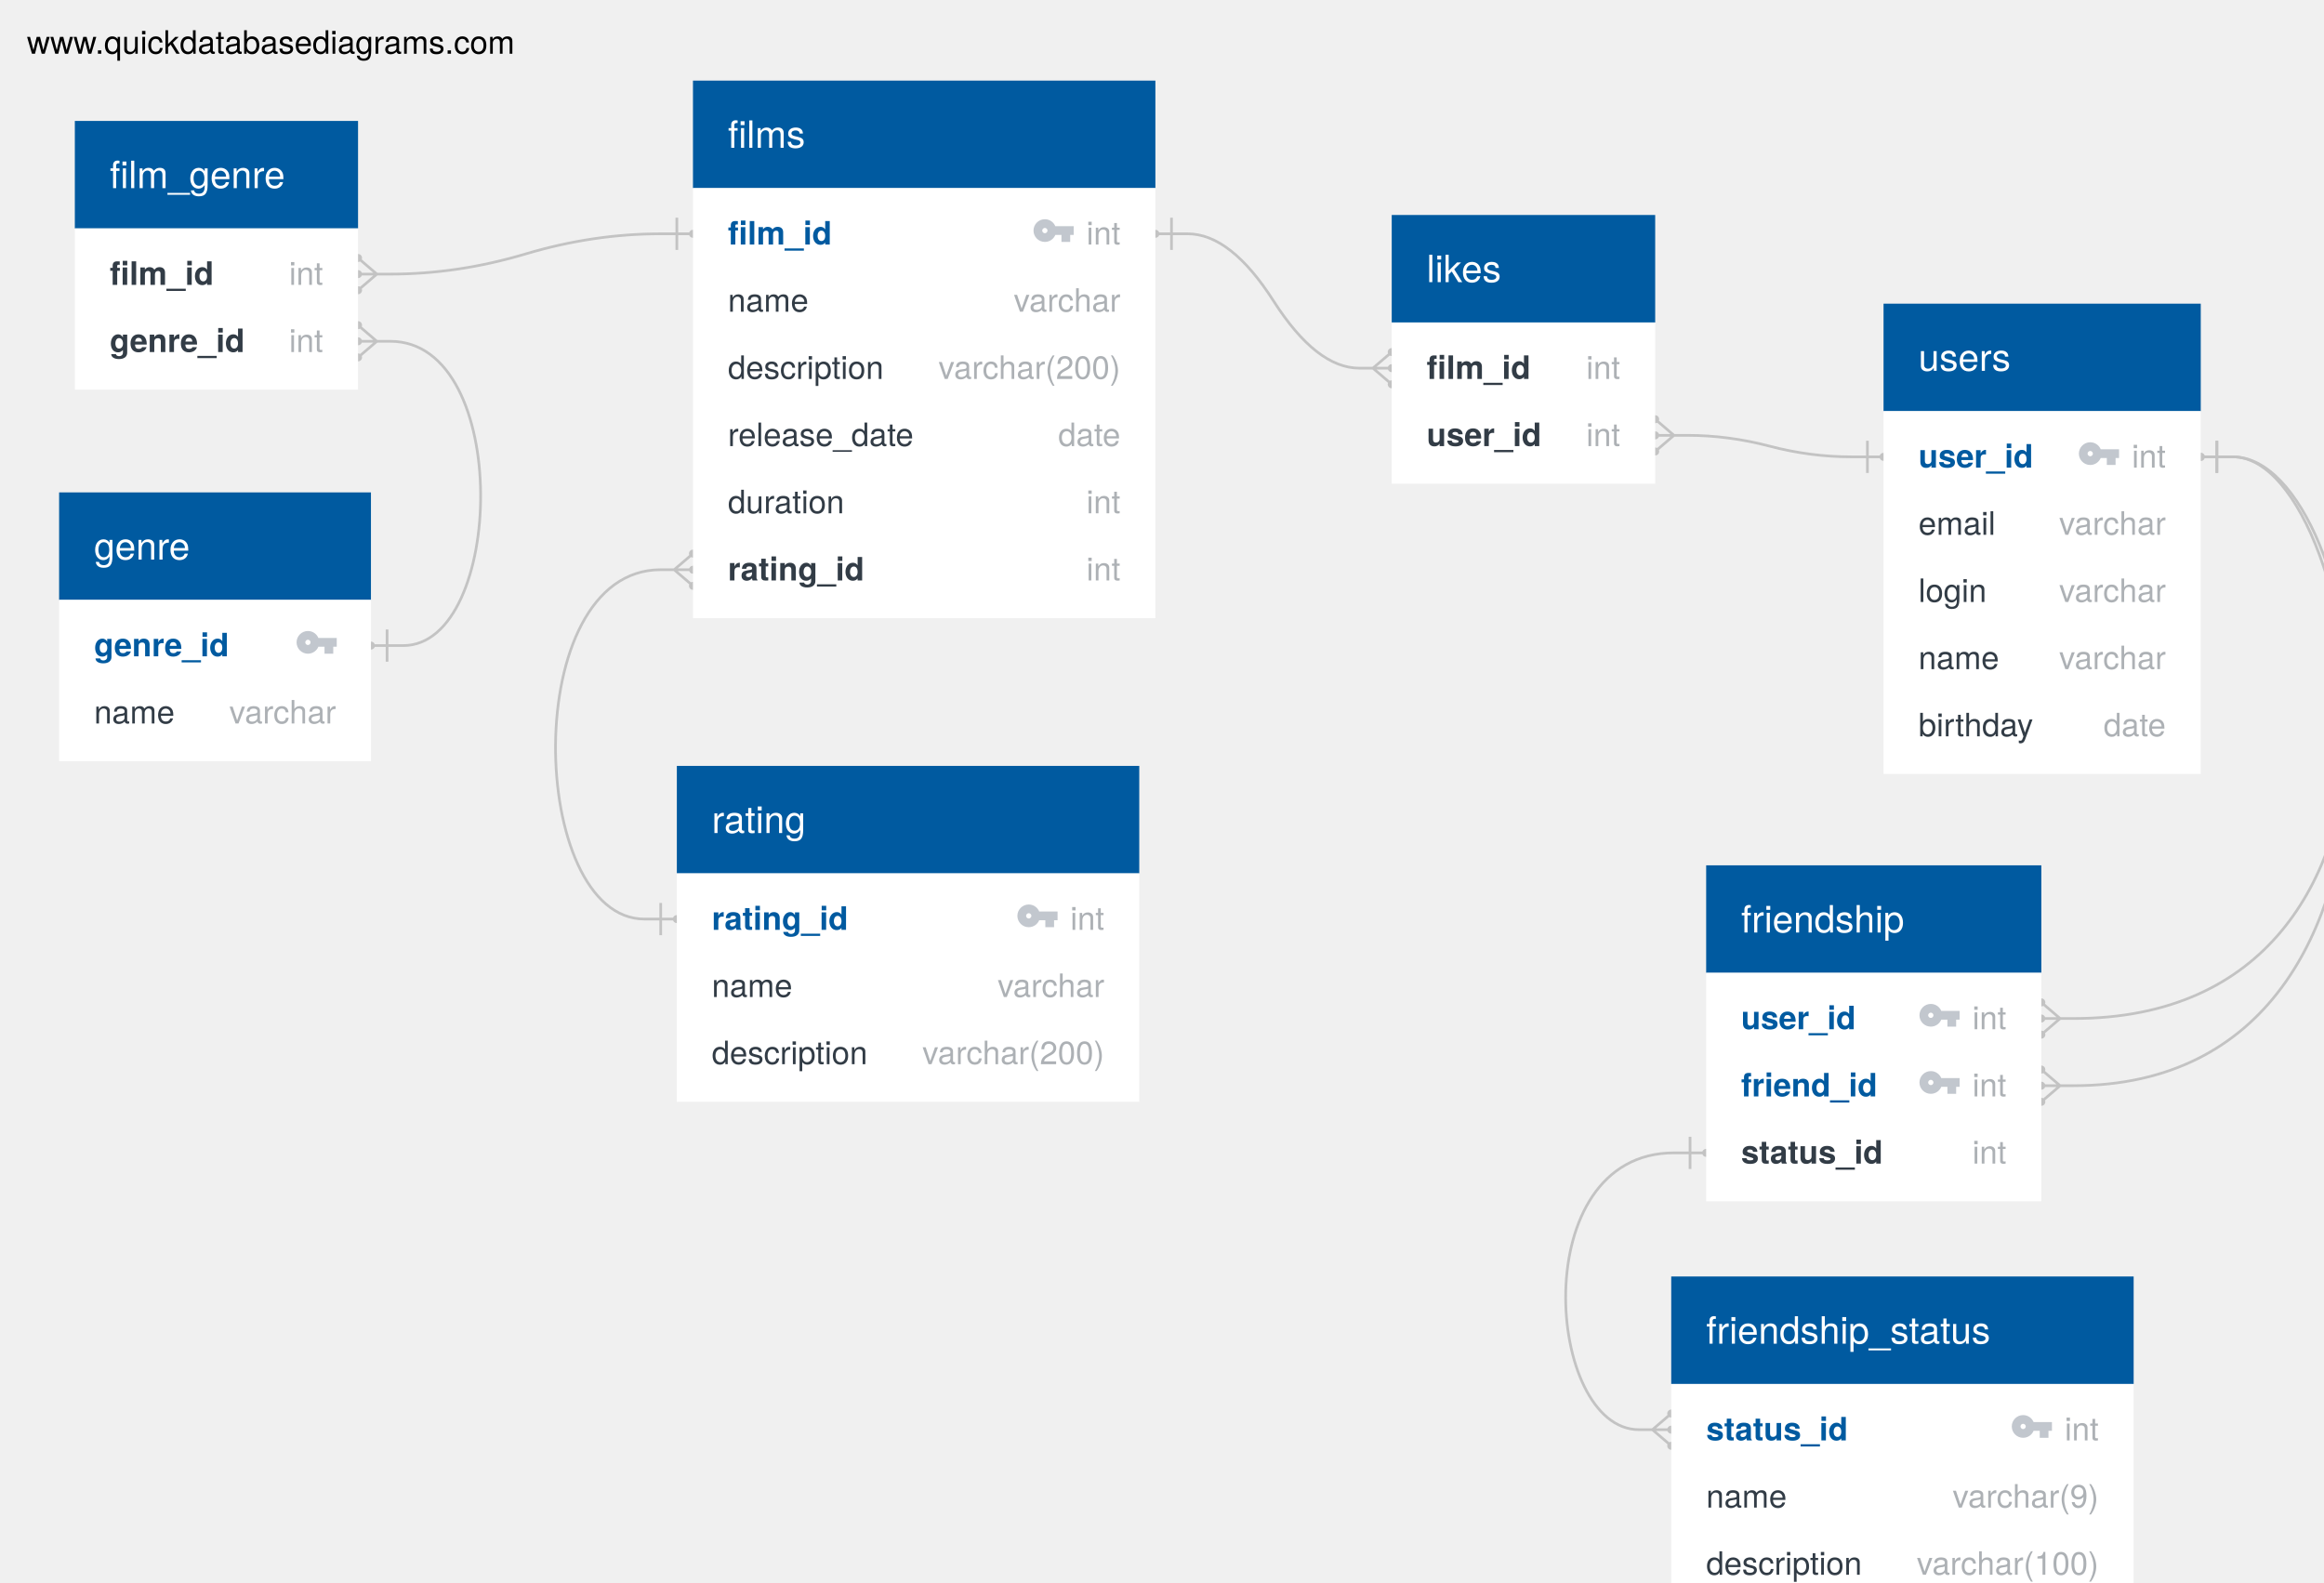
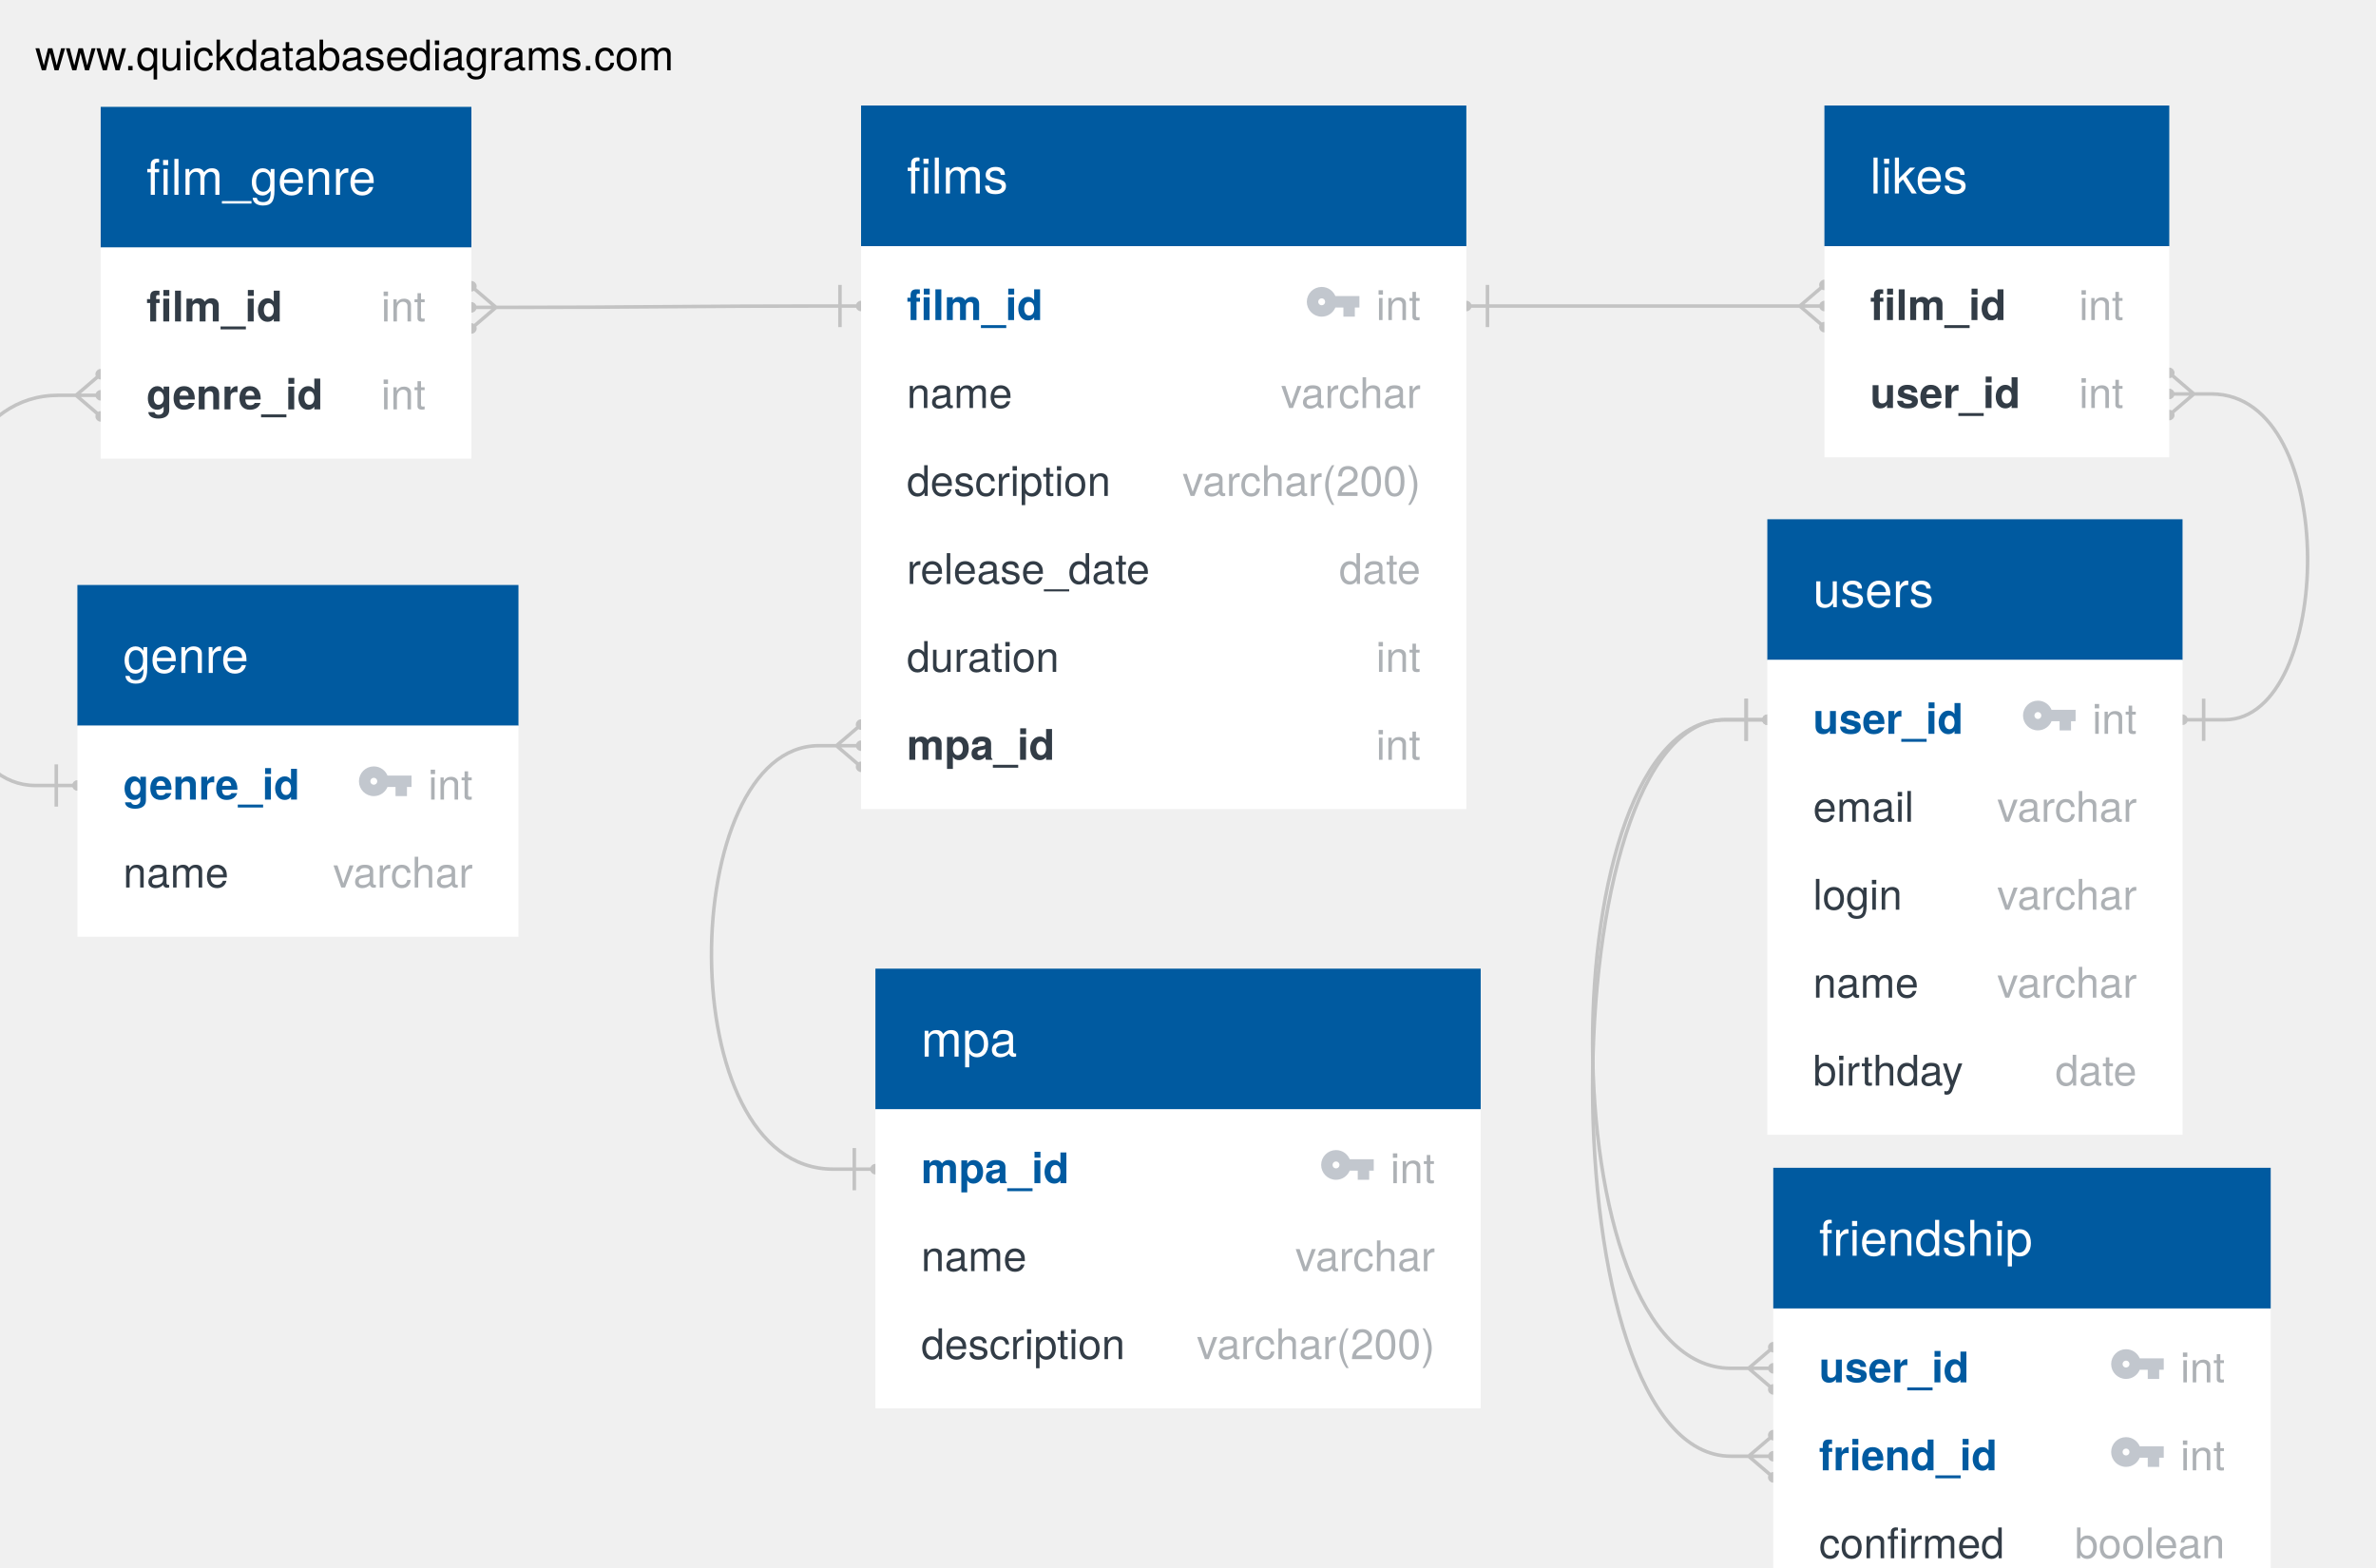
<svg xmlns="http://www.w3.org/2000/svg" class="diagram-root" style="background: #f5f6f6">
  <style>.diagram-root { font-family: "Helvetica Neue", sans-serif; font-size: 12px; } .t { overflow: visible; } .t-bg { y: 40; fill: #fff;   } .th { fill: #005aa0;   } .tht { fill: #fff; font-size: 14px;  } .tf { fill: #323c46; overflow: visible; } .tf.pk { fill: #005aa0; font-weight: bold; } .tf.fk { font-weight: bold; } .ty { fill: #adb1b5; font-weight: normal; text-anchor: end; } .r { fill: transparent; stroke: #c3c3c3; stroke-width: 1; } .l { stroke: 1; } .i { fill: #c2c7ce; stroke: #c2c7ce; } .i.ix { fill: #afb3b6; stroke: #000; } .fa { fill: transparent; overflow: visible; } .fa .bg.hover { fill: #f7f7f7; } .c { cy: 12; r: 4; stroke: #d2d2dc; fill: #d2d2dc; } .hr { fill: transparent; stroke: #323c46; stroke-opacity: 0.035; stroke-width: 13; } .dc { stroke: #fa5a3c; fill: #fa5a3c; } .x { stroke: white; stroke-width: 1; } .hl .th { fill: #1b9bff; } .hl .tht {  } .fhl .bg { fill: #e7f4ff; } .fhls .bg {  } .r.hl { stroke: #1b9bff; } .dim { opacity: 0.25; }</style>
-   <g class="drawing-wrapper" transform="translate(-51.15385, -20) scale(1,1)">
+   <g class="drawing-wrapper" transform="translate(-64.22692, -20) scale(1,1)">
    <g class="rs">
-       <path d="M 810.71 399 m -1, 0 a 1,1 0 1,0 2,0 a 1,1 0 1,0 -2,0 M 810.71 399 m -0.5, 0 a 0.5,0.5 0 1,0 1,0 a 0.5,0.5 0 1,0 -1,0  M810.71 399 L810.71 399 822.71 399 M 810.71 405 m -1, 0 a 1,1 0 1,0 2,0 a 1,1 0 1,0 -2,0 M 810.71 405 m -0.5, 0 a 0.5,0.5 0 1,0 1,0 a 0.5,0.5 0 1,0 -1,0  M810.71 405 L810.71 405 817.71 399 810.71 393 M 810.71 393 m -1, 0 a 1,1 0 1,0 2,0 a 1,1 0 1,0 -2,0 M 810.71 393 m -0.5, 0 a 0.5,0.5 0 1,0 1,0 a 0.5,0.5 0 1,0 -1,0  M822.71 399 C 967.622 399, 932.03 190, 882.03 190 M 870.03 190 m -1, 0 a 1,1 0 1,0 2,0 a 1,1 0 1,0 -2,0 M 870.03 190 m -0.5, 0 a 0.5,0.5 0 1,0 1,0 a 0.5,0.5 0 1,0 -1,0  M870.03 190 L870.03 190 882.03 190 M876.03 196 L876.03 196 876.03 184" id="h3750219334" class="r" />
-       <path d="M 810.71 424 m -1, 0 a 1,1 0 1,0 2,0 a 1,1 0 1,0 -2,0 M 810.71 424 m -0.5, 0 a 0.5,0.5 0 1,0 1,0 a 0.5,0.5 0 1,0 -1,0  M810.71 424 L810.71 424 822.71 424 M 810.71 430 m -1, 0 a 1,1 0 1,0 2,0 a 1,1 0 1,0 -2,0 M 810.71 430 m -0.5, 0 a 0.5,0.5 0 1,0 1,0 a 0.5,0.5 0 1,0 -1,0  M810.71 430 L810.71 430 817.71 424 810.71 418 M 810.71 418 m -1, 0 a 1,1 0 1,0 2,0 a 1,1 0 1,0 -2,0 M 810.71 418 m -0.5, 0 a 0.5,0.5 0 1,0 1,0 a 0.5,0.5 0 1,0 -1,0  M822.71 424 C 967.622 424, 932.03 190, 882.03 190 M 870.03 190 m -1, 0 a 1,1 0 1,0 2,0 a 1,1 0 1,0 -2,0 M 870.03 190 m -0.5, 0 a 0.5,0.5 0 1,0 1,0 a 0.5,0.5 0 1,0 -1,0  M870.03 190 L870.03 190 882.03 190 M876.03 196 L876.03 196 876.03 184" id="h3773101666" class="r" />
-       <path d="M 673 552 m -1, 0 a 1,1 0 1,0 2,0 a 1,1 0 1,0 -2,0 M 673 552 m -0.5, 0 a 0.5,0.5 0 1,0 1,0 a 0.5,0.5 0 1,0 -1,0  M673 552 L673 552 661 552 M 673 558 m -1, 0 a 1,1 0 1,0 2,0 a 1,1 0 1,0 -2,0 M 673 558 m -0.5, 0 a 0.5,0.5 0 1,0 1,0 a 0.5,0.5 0 1,0 -1,0  M673 558 L673 558 666 552 673 546 M 673 546 m -1, 0 a 1,1 0 1,0 2,0 a 1,1 0 1,0 -2,0 M 673 546 m -0.5, 0 a 0.5,0.5 0 1,0 1,0 a 0.5,0.5 0 1,0 -1,0  M661 552 C 626.394 552, 618.594 449, 674 449 M 686 449 m -1, 0 a 1,1 0 1,0 2,0 a 1,1 0 1,0 -2,0 M 686 449 m -0.5, 0 a 0.5,0.5 0 1,0 1,0 a 0.5,0.5 0 1,0 -1,0  M686 449 L686 449 674 449 M680 455 L680 455 680 443" id="h2716305500" class="r" />
-       <path d="M 309 232 m -1, 0 a 1,1 0 1,0 2,0 a 1,1 0 1,0 -2,0 M 309 232 m -0.5, 0 a 0.5,0.5 0 1,0 1,0 a 0.5,0.5 0 1,0 -1,0  M309 232 L309 232 297 232 M 309 238 m -1, 0 a 1,1 0 1,0 2,0 a 1,1 0 1,0 -2,0 M 309 238 m -0.5, 0 a 0.5,0.5 0 1,0 1,0 a 0.5,0.5 0 1,0 -1,0  M309 238 L309 238 302 232 309 226 M 309 226 m -1, 0 a 1,1 0 1,0 2,0 a 1,1 0 1,0 -2,0 M 309 226 m -0.5, 0 a 0.5,0.5 0 1,0 1,0 a 0.5,0.5 0 1,0 -1,0  M297 232 C 244.021 232, 247.621 362, 291 362 M 303 362 m -1, 0 a 1,1 0 1,0 2,0 a 1,1 0 1,0 -2,0 M 303 362 m -0.5, 0 a 0.5,0.5 0 1,0 1,0 a 0.5,0.5 0 1,0 -1,0  M303 362 L303 362 291 362 M297 368 L297 368 297 356" id="h3074596503" class="r" />
-       <path d="M 184.38 122 m -1, 0 a 1,1 0 1,0 2,0 a 1,1 0 1,0 -2,0 M 184.38 122 m -0.5, 0 a 0.5,0.5 0 1,0 1,0 a 0.5,0.5 0 1,0 -1,0  M184.38 122 L184.38 122 196.38 122 M 184.38 128 m -1, 0 a 1,1 0 1,0 2,0 a 1,1 0 1,0 -2,0 M 184.38 128 m -0.5, 0 a 0.5,0.5 0 1,0 1,0 a 0.5,0.5 0 1,0 -1,0  M184.38 128 L184.38 128 191.38 122 184.38 116 M 184.38 116 m -1, 0 a 1,1 0 1,0 2,0 a 1,1 0 1,0 -2,0 M 184.38 116 m -0.5, 0 a 0.5,0.5 0 1,0 1,0 a 0.5,0.5 0 1,0 -1,0  M196.38 122 Q 221.54 122, 246.69 114.5 T 297 107 M 309 107 m -1, 0 a 1,1 0 1,0 2,0 a 1,1 0 1,0 -2,0 M 309 107 m -0.5, 0 a 0.5,0.5 0 1,0 1,0 a 0.5,0.5 0 1,0 -1,0  M309 107 L309 107 297 107 M303 113 L303 113 303 101" id="h1872362696" class="r" />
-       <path d="M 184.38 147 m -1, 0 a 1,1 0 1,0 2,0 a 1,1 0 1,0 -2,0 M 184.38 147 m -0.5, 0 a 0.5,0.5 0 1,0 1,0 a 0.5,0.5 0 1,0 -1,0  M184.38 147 L184.38 147 196.38 147 M 184.38 153 m -1, 0 a 1,1 0 1,0 2,0 a 1,1 0 1,0 -2,0 M 184.38 153 m -0.5, 0 a 0.5,0.5 0 1,0 1,0 a 0.5,0.5 0 1,0 -1,0  M184.38 153 L184.38 153 191.38 147 184.38 141 M 184.38 141 m -1, 0 a 1,1 0 1,0 2,0 a 1,1 0 1,0 -2,0 M 184.38 141 m -0.5, 0 a 0.5,0.5 0 1,0 1,0 a 0.5,0.5 0 1,0 -1,0  M196.38 147 C 241.837 147, 238.957 260.23, 201.18 260.23 M 189.18 260.23 m -1, 0 a 1,1 0 1,0 2,0 a 1,1 0 1,0 -2,0 M 189.18 260.23 m -0.5, 0 a 0.5,0.5 0 1,0 1,0 a 0.5,0.5 0 1,0 -1,0  M189.18 260.23 L189.18 260.23 201.18 260.23 M195.18 266.23 L195.18 266.23 195.18 254.23" id="h515368828" class="r" />
-       <path d="M 569 157 m -1, 0 a 1,1 0 1,0 2,0 a 1,1 0 1,0 -2,0 M 569 157 m -0.5, 0 a 0.5,0.5 0 1,0 1,0 a 0.5,0.5 0 1,0 -1,0  M569 157 L569 157 557 157 M 569 163 m -1, 0 a 1,1 0 1,0 2,0 a 1,1 0 1,0 -2,0 M 569 163 m -0.5, 0 a 0.5,0.5 0 1,0 1,0 a 0.5,0.5 0 1,0 -1,0  M569 163 L569 163 562 157 569 151 M 569 151 m -1, 0 a 1,1 0 1,0 2,0 a 1,1 0 1,0 -2,0 M 569 151 m -0.5, 0 a 0.5,0.5 0 1,0 1,0 a 0.5,0.5 0 1,0 -1,0  M557 157 Q 541.02 157, 525.03 132 T 493.06 107 M 481.06 107 m -1, 0 a 1,1 0 1,0 2,0 a 1,1 0 1,0 -2,0 M 481.06 107 m -0.5, 0 a 0.5,0.5 0 1,0 1,0 a 0.5,0.5 0 1,0 -1,0  M481.06 107 L481.06 107 493.06 107 M487.06 113 L487.06 113 487.06 101" id="h3355356883" class="r" />
-       <path d="M 667.03 182 m -1, 0 a 1,1 0 1,0 2,0 a 1,1 0 1,0 -2,0 M 667.03 182 m -0.5, 0 a 0.5,0.5 0 1,0 1,0 a 0.5,0.5 0 1,0 -1,0  M667.03 182 L667.03 182 679.03 182 M 667.03 188 m -1, 0 a 1,1 0 1,0 2,0 a 1,1 0 1,0 -2,0 M 667.03 188 m -0.5, 0 a 0.5,0.5 0 1,0 1,0 a 0.5,0.5 0 1,0 -1,0  M667.03 188 L667.03 188 674.03 182 667.03 176 M 667.03 176 m -1, 0 a 1,1 0 1,0 2,0 a 1,1 0 1,0 -2,0 M 667.03 176 m -0.5, 0 a 0.5,0.5 0 1,0 1,0 a 0.5,0.5 0 1,0 -1,0  M679.03 182 Q 694.28 182, 709.52 186 T 740 190 M 752 190 m -1, 0 a 1,1 0 1,0 2,0 a 1,1 0 1,0 -2,0 M 752 190 m -0.5, 0 a 0.5,0.5 0 1,0 1,0 a 0.5,0.5 0 1,0 -1,0  M752 190 L752 190 740 190 M746 196 L746 196 746 184" id="h3860441800" class="r" />
+       <path d="M 568.31 409 m -1, 0 a 1,1 0 1,0 2,0 a 1,1 0 1,0 -2,0 M 568.31 409 m -0.5, 0 a 0.5,0.5 0 1,0 1,0 a 0.5,0.5 0 1,0 -1,0  M568.31 409 L568.31 409 556.31 409 M 568.31 415 m -1, 0 a 1,1 0 1,0 2,0 a 1,1 0 1,0 -2,0 M 568.31 415 m -0.5, 0 a 0.5,0.5 0 1,0 1,0 a 0.5,0.5 0 1,0 -1,0  M568.31 415 L568.31 415 561.31 409 568.31 403 M 568.31 403 m -1, 0 a 1,1 0 1,0 2,0 a 1,1 0 1,0 -2,0 M 568.31 403 m -0.5, 0 a 0.5,0.5 0 1,0 1,0 a 0.5,0.5 0 1,0 -1,0  M556.31 409 C 503.606 409, 504.62 224.62, 554.62 224.62 M 566.62 224.62 m -1, 0 a 1,1 0 1,0 2,0 a 1,1 0 1,0 -2,0 M 566.62 224.62 m -0.5, 0 a 0.5,0.5 0 1,0 1,0 a 0.5,0.5 0 1,0 -1,0  M566.62 224.62 L566.62 224.62 554.62 224.62 M560.62 230.62 L560.62 230.62 560.62 218.62" id="h3750219334" class="r" />
+       <path d="M 568.31 434 m -1, 0 a 1,1 0 1,0 2,0 a 1,1 0 1,0 -2,0 M 568.31 434 m -0.5, 0 a 0.5,0.5 0 1,0 1,0 a 0.5,0.5 0 1,0 -1,0  M568.31 434 L568.31 434 556.31 434 M 568.31 440 m -1, 0 a 1,1 0 1,0 2,0 a 1,1 0 1,0 -2,0 M 568.31 440 m -0.5, 0 a 0.5,0.5 0 1,0 1,0 a 0.5,0.5 0 1,0 -1,0  M568.31 440 L568.31 440 561.31 434 568.31 428 M 568.31 428 m -1, 0 a 1,1 0 1,0 2,0 a 1,1 0 1,0 -2,0 M 568.31 428 m -0.5, 0 a 0.5,0.5 0 1,0 1,0 a 0.5,0.5 0 1,0 -1,0  M556.31 434 C 503.606 434, 504.62 224.62, 554.62 224.62 M 566.62 224.62 m -1, 0 a 1,1 0 1,0 2,0 a 1,1 0 1,0 -2,0 M 566.62 224.62 m -0.5, 0 a 0.5,0.5 0 1,0 1,0 a 0.5,0.5 0 1,0 -1,0  M566.62 224.62 L566.62 224.62 554.62 224.62 M560.62 230.62 L560.62 230.62 560.62 218.62" id="h3773101666" class="r" />
+       <path d="M 309 232 m -1, 0 a 1,1 0 1,0 2,0 a 1,1 0 1,0 -2,0 M 309 232 m -0.5, 0 a 0.5,0.5 0 1,0 1,0 a 0.5,0.5 0 1,0 -1,0  M309 232 L309 232 297 232 M 309 238 m -1, 0 a 1,1 0 1,0 2,0 a 1,1 0 1,0 -2,0 M 309 238 m -0.5, 0 a 0.5,0.5 0 1,0 1,0 a 0.5,0.5 0 1,0 -1,0  M309 238 L309 238 302 232 309 226 M 309 226 m -1, 0 a 1,1 0 1,0 2,0 a 1,1 0 1,0 -2,0 M 309 226 m -0.5, 0 a 0.5,0.5 0 1,0 1,0 a 0.5,0.5 0 1,0 -1,0  M297 232 C 256.849 232, 254.403 352.385, 301.077 352.385 M 313.077 352.385 m -1, 0 a 1,1 0 1,0 2,0 a 1,1 0 1,0 -2,0 M 313.077 352.385 m -0.5, 0 a 0.5,0.5 0 1,0 1,0 a 0.5,0.5 0 1,0 -1,0  M313.077 352.385 L313.077 352.385 301.077 352.385 M307.077 358.385 L307.077 358.385 307.077 346.385" id="h1357912059" class="r" />
+       <path d="M 198.23 107.38 m -1, 0 a 1,1 0 1,0 2,0 a 1,1 0 1,0 -2,0 M 198.23 107.38 m -0.5, 0 a 0.5,0.5 0 1,0 1,0 a 0.5,0.5 0 1,0 -1,0  M198.23 107.38 L198.23 107.38 210.23 107.38 M 198.23 113.38 m -1, 0 a 1,1 0 1,0 2,0 a 1,1 0 1,0 -2,0 M 198.23 113.38 m -0.5, 0 a 0.5,0.5 0 1,0 1,0 a 0.5,0.5 0 1,0 -1,0  M198.23 113.38 L198.23 113.38 205.23 107.38 198.23 101.38 M 198.23 101.38 m -1, 0 a 1,1 0 1,0 2,0 a 1,1 0 1,0 -2,0 M 198.23 101.38 m -0.5, 0 a 0.5,0.5 0 1,0 1,0 a 0.5,0.5 0 1,0 -1,0  M210.23 107.38 Q 231.93 107.38, 253.62 107.19 T 297 107 M 309 107 m -1, 0 a 1,1 0 1,0 2,0 a 1,1 0 1,0 -2,0 M 309 107 m -0.5, 0 a 0.5,0.5 0 1,0 1,0 a 0.5,0.5 0 1,0 -1,0  M309 107 L309 107 297 107 M303 113 L303 113 303 101" id="h1872362696" class="r" />
+       <path d="M 92.85 132.38 m -1, 0 a 1,1 0 1,0 2,0 a 1,1 0 1,0 -2,0 M 92.85 132.38 m -0.5, 0 a 0.5,0.5 0 1,0 1,0 a 0.5,0.5 0 1,0 -1,0  M92.85 132.38 L92.85 132.38 80.85 132.38 M 92.85 138.38 m -1, 0 a 1,1 0 1,0 2,0 a 1,1 0 1,0 -2,0 M 92.85 138.38 m -0.5, 0 a 0.5,0.5 0 1,0 1,0 a 0.5,0.5 0 1,0 -1,0  M92.85 138.38 L92.85 138.38 85.85 132.38 92.85 126.38 M 92.85 126.38 m -1, 0 a 1,1 0 1,0 2,0 a 1,1 0 1,0 -2,0 M 92.85 126.38 m -0.5, 0 a 0.5,0.5 0 1,0 1,0 a 0.5,0.5 0 1,0 -1,0  M80.85 132.38 C 33.216 132.38, 37.188 243.31, 74.23 243.31 M 86.23 243.31 m -1, 0 a 1,1 0 1,0 2,0 a 1,1 0 1,0 -2,0 M 86.23 243.31 m -0.5, 0 a 0.5,0.5 0 1,0 1,0 a 0.5,0.5 0 1,0 -1,0  M86.23 243.31 L86.23 243.31 74.23 243.31 M80.23 249.31 L80.23 249.31 80.23 237.31" id="h515368828" class="r" />
+       <path d="M 582.85 107 m -1, 0 a 1,1 0 1,0 2,0 a 1,1 0 1,0 -2,0 M 582.85 107 m -0.5, 0 a 0.5,0.5 0 1,0 1,0 a 0.5,0.5 0 1,0 -1,0  M582.85 107 L582.85 107 570.85 107 M 582.85 113 m -1, 0 a 1,1 0 1,0 2,0 a 1,1 0 1,0 -2,0 M 582.85 113 m -0.5, 0 a 0.5,0.5 0 1,0 1,0 a 0.5,0.5 0 1,0 -1,0  M582.85 113 L582.85 113 575.85 107 582.85 101 M 582.85 101 m -1, 0 a 1,1 0 1,0 2,0 a 1,1 0 1,0 -2,0 M 582.85 101 m -0.5, 0 a 0.5,0.5 0 1,0 1,0 a 0.5,0.5 0 1,0 -1,0  M570.85 107 Q 551.41 107, 531.96 107 T 493.06 107 M 481.06 107 m -1, 0 a 1,1 0 1,0 2,0 a 1,1 0 1,0 -2,0 M 481.06 107 m -0.5, 0 a 0.5,0.5 0 1,0 1,0 a 0.5,0.5 0 1,0 -1,0  M481.06 107 L481.06 107 493.06 107 M487.06 113 L487.06 113 487.06 101" id="h3355356883" class="r" />
+       <path d="M 680.88 132 m -1, 0 a 1,1 0 1,0 2,0 a 1,1 0 1,0 -2,0 M 680.88 132 m -0.5, 0 a 0.5,0.5 0 1,0 1,0 a 0.5,0.5 0 1,0 -1,0  M680.88 132 L680.88 132 692.88 132 M 680.88 138 m -1, 0 a 1,1 0 1,0 2,0 a 1,1 0 1,0 -2,0 M 680.88 138 m -0.5, 0 a 0.5,0.5 0 1,0 1,0 a 0.5,0.5 0 1,0 -1,0  M680.88 138 L680.88 138 687.88 132 680.88 126 M 680.88 126 m -1, 0 a 1,1 0 1,0 2,0 a 1,1 0 1,0 -2,0 M 680.88 126 m -0.5, 0 a 0.5,0.5 0 1,0 1,0 a 0.5,0.5 0 1,0 -1,0  M692.88 132 C 729.811 132, 727.549 224.62, 696.65 224.62 M 684.65 224.62 m -1, 0 a 1,1 0 1,0 2,0 a 1,1 0 1,0 -2,0 M 684.65 224.62 m -0.5, 0 a 0.5,0.5 0 1,0 1,0 a 0.5,0.5 0 1,0 -1,0  M684.65 224.62 L684.65 224.62 696.65 224.62 M690.65 230.62 L690.65 230.62 690.65 218.62" id="h3860441800" class="r" />
    </g>
    <g class="hrs" />
    <g class="ts">
-       <svg width="118.03" height="175" x="752" y="133" id="h2948373614" class="t">
+       <svg width="118.03" height="175" x="566.62" y="167.62" id="h2948373614" class="t">
        <rect height="40" width="118.03" class="th" />
        <text x="13" y="25" class="tht">users</text>
        <rect height="135" width="118.03" class="t-bg" />
        <text x="13" y="61" class="tf pk">user_id<tspan x="105.03" class="ty">int</tspan>
        </text>
        <path d="M7,14A2,2 0 0,1 5,12A2,2 0 0,1 7,10A2,2 0 0,1 9,12A2,2 0 0,1 7,14M12.65,10C11.83,7.67 9.61,6 7, 6A6, 6 0 0, 0 1, 12A6, 6 0 0, 0 7, 18C9.61, 18 11.83, 16.33 12.65, 14H17V18H21V14H23V10H12.65Z" class="i pk" transform="translate(72.35617, 48) scale(0.65)" />
        <text x="13" y="86" class="tf">email<tspan x="105.03" class="ty">varchar</tspan>
        </text>
        <text x="13" y="111" class="tf">login<tspan x="105.03" class="ty">varchar</tspan>
        </text>
        <text x="13" y="136" class="tf">name<tspan x="105.03" class="ty">varchar</tspan>
        </text>
        <text x="13" y="161" class="tf">birthday<tspan x="105.03" class="ty">date</tspan>
        </text>
      </svg>
-       <svg width="124.71" height="125" x="686" y="342" id="h1476665440" class="t">
-         <rect height="40" width="124.71" class="th" />
+       <svg width="141.4" height="125" x="568.31" y="352" id="h1476665440" class="t">
+         <rect height="40" width="141.4" class="th" />
        <text x="13" y="25" class="tht">friendship</text>
-         <rect height="85" width="124.71" class="t-bg" />
-         <text x="13" y="61" class="tf pk">user_id<tspan x="111.71" class="ty">int</tspan>
+         <rect height="85" width="141.4" class="t-bg" />
+         <text x="13" y="61" class="tf pk">user_id<tspan x="128.4" class="ty">int</tspan>
        </text>
-         <path d="M7,14A2,2 0 0,1 5,12A2,2 0 0,1 7,10A2,2 0 0,1 9,12A2,2 0 0,1 7,14M12.65,10C11.83,7.67 9.61,6 7, 6A6, 6 0 0, 0 1, 12A6, 6 0 0, 0 7, 18C9.61, 18 11.83, 16.33 12.65, 14H17V18H21V14H23V10H12.65Z" class="i pk" transform="translate(79.03617, 48) scale(0.65)" />
-         <text x="13" y="86" class="tf pk">friend_id<tspan x="111.71" class="ty">int</tspan>
+         <path d="M7,14A2,2 0 0,1 5,12A2,2 0 0,1 7,10A2,2 0 0,1 9,12A2,2 0 0,1 7,14M12.65,10C11.83,7.67 9.61,6 7, 6A6, 6 0 0, 0 1, 12A6, 6 0 0, 0 7, 18C9.61, 18 11.83, 16.33 12.65, 14H17V18H21V14H23V10H12.65Z" class="i pk" transform="translate(95.72617, 48) scale(0.65)" />
+         <text x="13" y="86" class="tf pk">friend_id<tspan x="128.4" class="ty">int</tspan>
        </text>
-         <path d="M7,14A2,2 0 0,1 5,12A2,2 0 0,1 7,10A2,2 0 0,1 9,12A2,2 0 0,1 7,14M12.65,10C11.83,7.67 9.61,6 7, 6A6, 6 0 0, 0 1, 12A6, 6 0 0, 0 7, 18C9.61, 18 11.83, 16.33 12.65, 14H17V18H21V14H23V10H12.65Z" class="i pk" transform="translate(79.03617, 73) scale(0.65)" />
-         <text x="13" y="111" class="tf fk">status_id<tspan x="111.71" class="ty">int</tspan>
-         </text>
-       </svg>
-       <svg width="172.06" height="125" x="673" y="495" id="h1090621442" class="t">
-         <rect height="40" width="172.06" class="th" />
-         <text x="13" y="25" class="tht">friendship_status</text>
-         <rect height="85" width="172.06" class="t-bg" />
-         <text x="13" y="61" class="tf pk">status_id<tspan x="159.06" class="ty">int</tspan>
-         </text>
-         <path d="M7,14A2,2 0 0,1 5,12A2,2 0 0,1 7,10A2,2 0 0,1 9,12A2,2 0 0,1 7,14M12.65,10C11.83,7.67 9.61,6 7, 6A6, 6 0 0, 0 1, 12A6, 6 0 0, 0 7, 18C9.61, 18 11.83, 16.33 12.65, 14H17V18H21V14H23V10H12.65Z" class="i pk" transform="translate(126.3862, 48) scale(0.65)" />
-         <text x="13" y="86" class="tf">name<tspan x="159.06" class="ty">varchar(9)</tspan>
-         </text>
-         <text x="13" y="111" class="tf">description<tspan x="159.06" class="ty">varchar(100)</tspan>
+         <path d="M7,14A2,2 0 0,1 5,12A2,2 0 0,1 7,10A2,2 0 0,1 9,12A2,2 0 0,1 7,14M12.65,10C11.83,7.67 9.61,6 7, 6A6, 6 0 0, 0 1, 12A6, 6 0 0, 0 7, 18C9.61, 18 11.83, 16.33 12.65, 14H17V18H21V14H23V10H12.65Z" class="i pk" transform="translate(95.72617, 73) scale(0.65)" />
+         <text x="13" y="111" class="tf">confirmed<tspan x="128.4" class="ty">boolean</tspan>
        </text>
      </svg>
      <svg width="172.06" height="200" x="309" y="50" id="h907613820" class="t">
        <rect height="40" width="172.06" class="th" />
        <text x="13" y="25" class="tht">films</text>
        <rect height="160" width="172.06" class="t-bg" />
        <text x="13" y="61" class="tf pk">film_id<tspan x="159.06" class="ty">int</tspan>
        </text>
        <path d="M7,14A2,2 0 0,1 5,12A2,2 0 0,1 7,10A2,2 0 0,1 9,12A2,2 0 0,1 7,14M12.65,10C11.83,7.67 9.61,6 7, 6A6, 6 0 0, 0 1, 12A6, 6 0 0, 0 7, 18C9.61, 18 11.83, 16.33 12.65, 14H17V18H21V14H23V10H12.65Z" class="i pk" transform="translate(126.3862, 48) scale(0.65)" />
        <text x="13" y="86" class="tf">name<tspan x="159.06" class="ty">varchar</tspan>
        </text>
        <text x="13" y="111" class="tf">description<tspan x="159.06" class="ty">varchar(200)</tspan>
        </text>
        <text x="13" y="136" class="tf">release_date<tspan x="159.06" class="ty">date</tspan>
        </text>
        <text x="13" y="161" class="tf">duration<tspan x="159.06" class="ty">int</tspan>
        </text>
-         <text x="13" y="186" class="tf fk">rating_id<tspan x="159.06" class="ty">int</tspan>
+         <text x="13" y="186" class="tf fk">mpa_id<tspan x="159.06" class="ty">int</tspan>
        </text>
      </svg>
-       <svg width="172.06" height="125" x="303" y="305" id="h2037942479" class="t">
-         <rect height="40" width="172.06" class="th" />
-         <text x="13" y="25" class="tht">rating</text>
-         <rect height="85" width="172.06" class="t-bg" />
-         <text x="13" y="61" class="tf pk">rating_id<tspan x="159.06" class="ty">int</tspan>
-         </text>
-         <path d="M7,14A2,2 0 0,1 5,12A2,2 0 0,1 7,10A2,2 0 0,1 9,12A2,2 0 0,1 7,14M12.65,10C11.83,7.67 9.61,6 7, 6A6, 6 0 0, 0 1, 12A6, 6 0 0, 0 7, 18C9.61, 18 11.83, 16.33 12.65, 14H17V18H21V14H23V10H12.65Z" class="i pk" transform="translate(126.3862, 48) scale(0.65)" />
-         <text x="13" y="86" class="tf">name<tspan x="159.06" class="ty">varchar</tspan>
-         </text>
-         <text x="13" y="111" class="tf">description<tspan x="159.06" class="ty">varchar(200)</tspan>
-         </text>
-       </svg>
-       <svg width="105.38" height="100" x="79" y="65" id="h1016190631" class="t">
+       <svg width="105.38" height="100" x="92.85" y="50.38" id="h1016190631" class="t">
        <rect height="40" width="105.38" class="th" />
        <text x="13" y="25" class="tht">film_genre</text>
        <rect height="60" width="105.38" class="t-bg" />
        <text x="13" y="61" class="tf fk">film_id<tspan x="92.38" class="ty">int</tspan>
        </text>
        <text x="13" y="86" class="tf fk">genre_id<tspan x="92.38" class="ty">int</tspan>
        </text>
      </svg>
-       <svg width="116.03" height="100" x="73.15" y="203.23" id="h1304626560" class="t">
-         <rect height="40" width="116.03" class="th" />
+       <svg width="125.38" height="100" x="86.23" y="186.31" id="h1304626560" class="t">
+         <rect height="40" width="125.38" class="th" />
        <text x="13" y="25" class="tht">genre</text>
-         <rect height="60" width="116.03" class="t-bg" />
-         <text x="13" y="61" class="tf pk">genre_id</text>
-         <path d="M7,14A2,2 0 0,1 5,12A2,2 0 0,1 7,10A2,2 0 0,1 9,12A2,2 0 0,1 7,14M12.65,10C11.83,7.67 9.61,6 7, 6A6, 6 0 0, 0 1, 12A6, 6 0 0, 0 7, 18C9.61, 18 11.83, 16.33 12.65, 14H17V18H21V14H23V10H12.65Z" class="i pk" transform="translate(88.03, 48) scale(0.65)" />
-         <text x="13" y="86" class="tf">name<tspan x="103.03" class="ty">varchar</tspan>
+         <rect height="60" width="125.38" class="t-bg" />
+         <text x="13" y="61" class="tf pk">genre_id<tspan x="112.38" class="ty">int</tspan>
+         </text>
+         <path d="M7,14A2,2 0 0,1 5,12A2,2 0 0,1 7,10A2,2 0 0,1 9,12A2,2 0 0,1 7,14M12.65,10C11.83,7.67 9.61,6 7, 6A6, 6 0 0, 0 1, 12A6, 6 0 0, 0 7, 18C9.61, 18 11.83, 16.33 12.65, 14H17V18H21V14H23V10H12.65Z" class="i pk" transform="translate(79.70617, 48) scale(0.65)" />
+         <text x="13" y="86" class="tf">name<tspan x="112.38" class="ty">varchar</tspan>
        </text>
      </svg>
-       <svg width="98.03" height="100" x="569" y="100" id="h1213380004" class="t">
+       <svg width="98.03" height="100" x="582.85" y="50" id="h1213380004" class="t">
        <rect height="40" width="98.03" class="th" />
        <text x="13" y="25" class="tht">likes</text>
        <rect height="60" width="98.03" class="t-bg" />
        <text x="13" y="61" class="tf fk">film_id<tspan x="85.03" class="ty">int</tspan>
        </text>
        <text x="13" y="86" class="tf fk">user_id<tspan x="85.03" class="ty">int</tspan>
        </text>
      </svg>
+       <svg width="172.06" height="125" x="313.077" y="295.385" id="h4080879506" class="t">
+         <rect height="40" width="172.06" class="th" />
+         <text x="13" y="25" class="tht">mpa</text>
+         <rect height="85" width="172.06" class="t-bg" />
+         <text x="13" y="61" class="tf pk">mpa_id<tspan x="159.06" class="ty">int</tspan>
+         </text>
+         <path d="M7,14A2,2 0 0,1 5,12A2,2 0 0,1 7,10A2,2 0 0,1 9,12A2,2 0 0,1 7,14M12.65,10C11.83,7.67 9.61,6 7, 6A6, 6 0 0, 0 1, 12A6, 6 0 0, 0 7, 18C9.61, 18 11.83, 16.33 12.65, 14H17V18H21V14H23V10H12.65Z" class="i pk" transform="translate(126.3862, 48) scale(0.65)" />
+         <text x="13" y="86" class="tf">name<tspan x="159.06" class="ty">varchar</tspan>
+         </text>
+         <text x="13" y="111" class="tf">description<tspan x="159.06" class="ty">varchar(200)</tspan>
+         </text>
+       </svg>
    </g>
  </g>
  <text class="qdbd-link" x="10" y="20">www.quickdatabasediagrams.com</text>
</svg>
